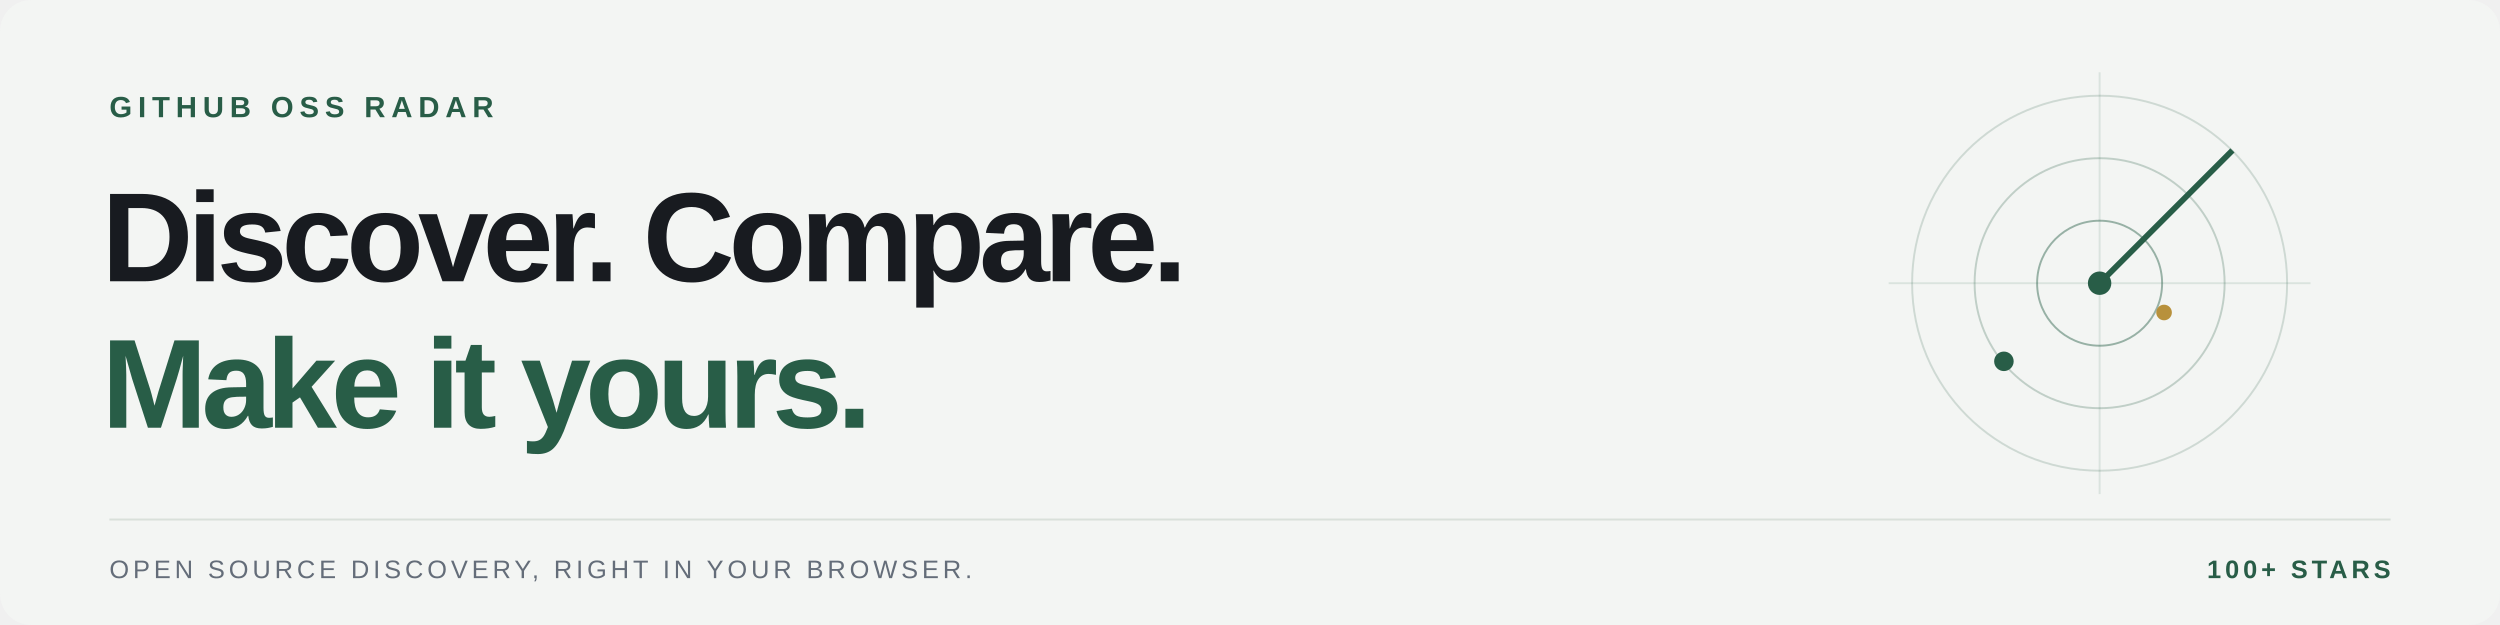
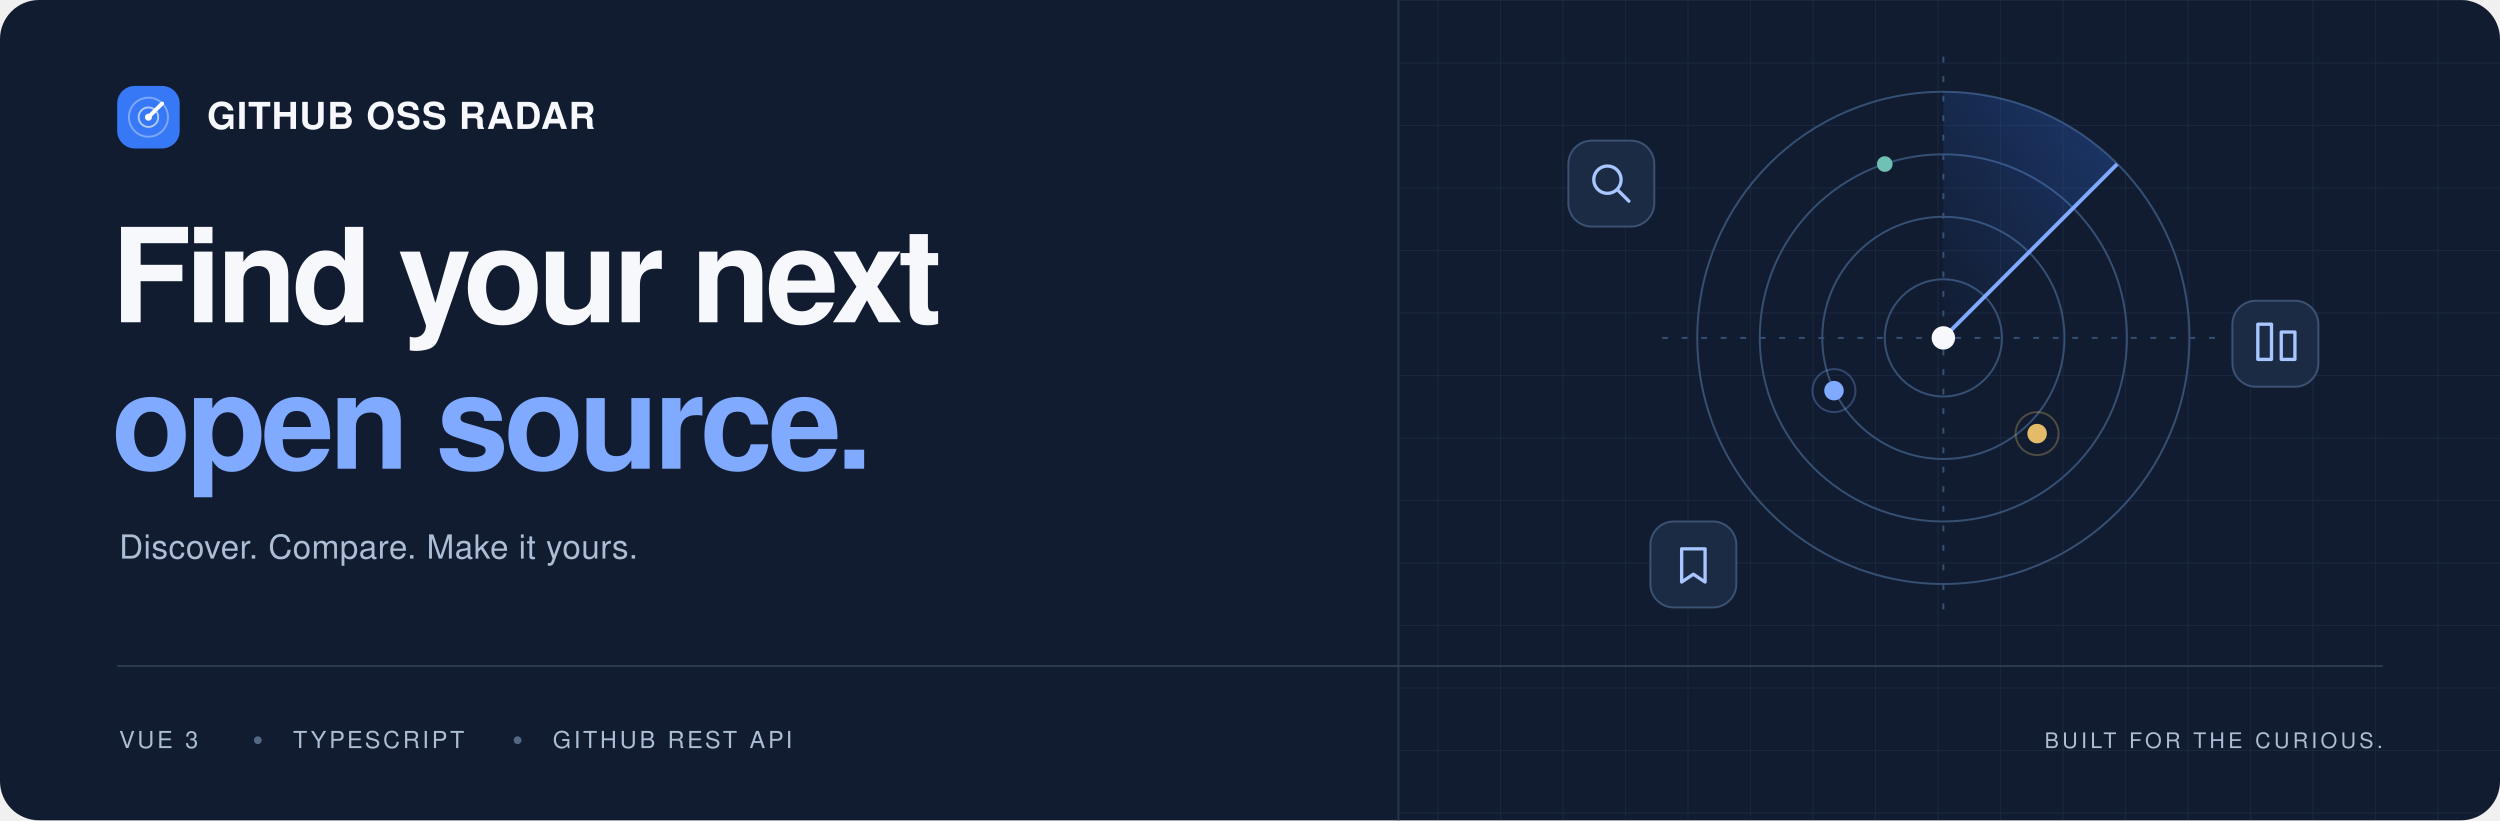
- <svg xmlns="http://www.w3.org/2000/svg" width="1280" height="320" viewBox="0 0 1280 320" role="img" aria-labelledby="title description">
-   <rect width="1280" height="320" rx="16" fill="#f3f5f3" />
-   <path d="M56 266h1168" stroke="#d9e0da" />
-   <g font-family="Arial, Helvetica, sans-serif">
-     <text x="56" y="60" font-size="15" font-weight="700" letter-spacing="3" fill="#285d47">GITHUB OSS RADAR</text>
-     <text x="52" y="144" font-size="65" font-weight="700" letter-spacing="-3" fill="#181b20">Discover. Compare.</text>
-     <text x="52" y="219" font-size="65" font-weight="700" letter-spacing="-3" fill="#285d47">Make it yours.</text>
-     <text x="56" y="296" font-size="13" letter-spacing="2" fill="#646d79">OPEN SOURCE DISCOVERY, RIGHT IN YOUR BROWSER.</text>
-     <text x="1224" y="296" text-anchor="end" font-size="13" font-weight="700" letter-spacing="2" fill="#285d47">100+ STARS</text>
-   </g>
-   <g transform="translate(1075 145)" fill="none" stroke="#285d47">
-     <circle r="96" stroke-opacity=".18" />
-     <circle r="64" stroke-opacity=".25" />
-     <circle r="32" stroke-opacity=".45" />
-     <path d="M-108 0h216M0-108v216" stroke-opacity=".12" />
-     <path d="M0 0 68-68" stroke-width="3" />
-     <circle r="6" fill="#285d47" stroke="none" />
-     <circle cx="-49" cy="40" r="5" fill="#285d47" stroke="none" />
-     <circle cx="33" cy="15" r="4" fill="#b8913c" stroke="none" />
+ <svg xmlns="http://www.w3.org/2000/svg" width="1280" height="420" viewBox="0 0 1280 420" role="img" aria-labelledby="title description">
+   <defs>
+     <pattern id="grid" width="32" height="32" patternUnits="userSpaceOnUse">
+       <path d="M32 0H0V32" fill="none" stroke="#263650" stroke-width=".75" />
+     </pattern>
+     <linearGradient id="sweep" x1="0" y1="1" x2="1" y2="0">
+       <stop stop-color="#3778f6" stop-opacity="0" />
+       <stop offset="1" stop-color="#3778f6" stop-opacity=".3" />
+     </linearGradient>
+     <clipPath id="boundary">
+       <rect width="1280" height="420" rx="20" />
+     </clipPath>
+   </defs>
+   <g clip-path="url(#boundary)">
+     <rect width="1280" height="420" fill="#111c30" />
+     <path d="M716 0h564v420H716z" fill="url(#grid)" opacity=".55" />
+     <path d="M716 0v420" stroke="#263650" />
+     <g font-family="-apple-system, BlinkMacSystemFont, 'Segoe UI', Helvetica, Arial, sans-serif">
+       <g transform="translate(60 44)">
+         <rect width="32" height="32" rx="9" fill="#3778f6" />
+         <g transform="translate(16 16)" fill="none" stroke="#fff">
+           <circle r="10" stroke-opacity=".35" />
+           <circle r="5" stroke-opacity=".6" />
+           <path d="M0 0 7-7" stroke-width="2" stroke-linecap="round" />
+           <circle r="1.8" fill="#fff" stroke="none" />
+         </g>
+         <text x="46" y="22" fill="#f6f8fc" font-size="19" font-weight="650" letter-spacing=".5">GITHUB OSS RADAR</text>
+       </g>
+       <text x="57" y="165" fill="#f6f8fc" font-size="67" font-weight="700" letter-spacing="-2.5">Find your next</text>
+       <text x="57" y="240" fill="#80aaff" font-size="67" font-weight="700" letter-spacing="-2.5">open source.</text>
+       <text x="61" y="286" fill="#acbdd5" font-size="17" letter-spacing=".25">Discover. Compare. Make it yours.</text>
+       <path d="M60 341h1160" stroke="#2c3b52" />
+       <text x="61" y="383" fill="#acbdd5" font-size="12" font-weight="500" letter-spacing="1.5">VUE 3</text>
+       <circle cx="132" cy="379" r="2" fill="#536983" />
+       <text x="150" y="383" fill="#acbdd5" font-size="12" font-weight="500" letter-spacing="1.5">TYPESCRIPT</text>
+       <circle cx="265" cy="379" r="2" fill="#536983" />
+       <text x="283" y="383" fill="#acbdd5" font-size="12" font-weight="500" letter-spacing="1.5">GITHUB REST API</text>
+       <text x="1220" y="383" text-anchor="end" fill="#acbdd5" font-size="11" letter-spacing="1.7">BUILT FOR THE CURIOUS.</text>
+     </g>
+     <g transform="translate(995 173)">
+       <g fill="none" stroke="#365073">
+         <circle r="126" />
+         <circle r="94" />
+         <circle r="62" />
+         <circle r="30" />
+         <path d="M-144 0h288M0-144v288" stroke-dasharray="3 7" />
+       </g>
+       <path d="M0 0 0-126A126 126 0 0 1 89-89Z" fill="url(#sweep)" />
+       <path d="M0 0 89-89" stroke="#80aaff" stroke-width="2" />
+       <circle r="6" fill="#f6f8fc" />
+       <circle cx="-56" cy="27" r="5" fill="#80aaff" />
+       <circle cx="48" cy="49" r="5" fill="#e4bc69" />
+       <circle cx="-30" cy="-89" r="4" fill="#6fc1b5" />
+       <circle cx="-56" cy="27" r="11" fill="none" stroke="#80aaff" stroke-opacity=".3" />
+       <circle cx="48" cy="49" r="11" fill="none" stroke="#e4bc69" stroke-opacity=".3" />
+     </g>
+     <g fill="#1b2b44" stroke="#3b5273" stroke-width="1">
+       <rect x="803" y="72" width="44" height="44" rx="12" />
+       <rect x="1143" y="154" width="44" height="44" rx="12" />
+       <rect x="845" y="267" width="44" height="44" rx="12" />
+     </g>
+     <g fill="none" stroke="#a8c6ff" stroke-width="1.7" stroke-linecap="round" stroke-linejoin="round">
+       <circle cx="823" cy="92" r="7" />
+       <path d="m828 97 6 6" />
+       <path d="M1156 166h7v18h-7zM1168 170h7v14h-7z" />
+       <path d="M861 281h12v17l-6-4-6 4z" />
+     </g>
  </g>
</svg>
